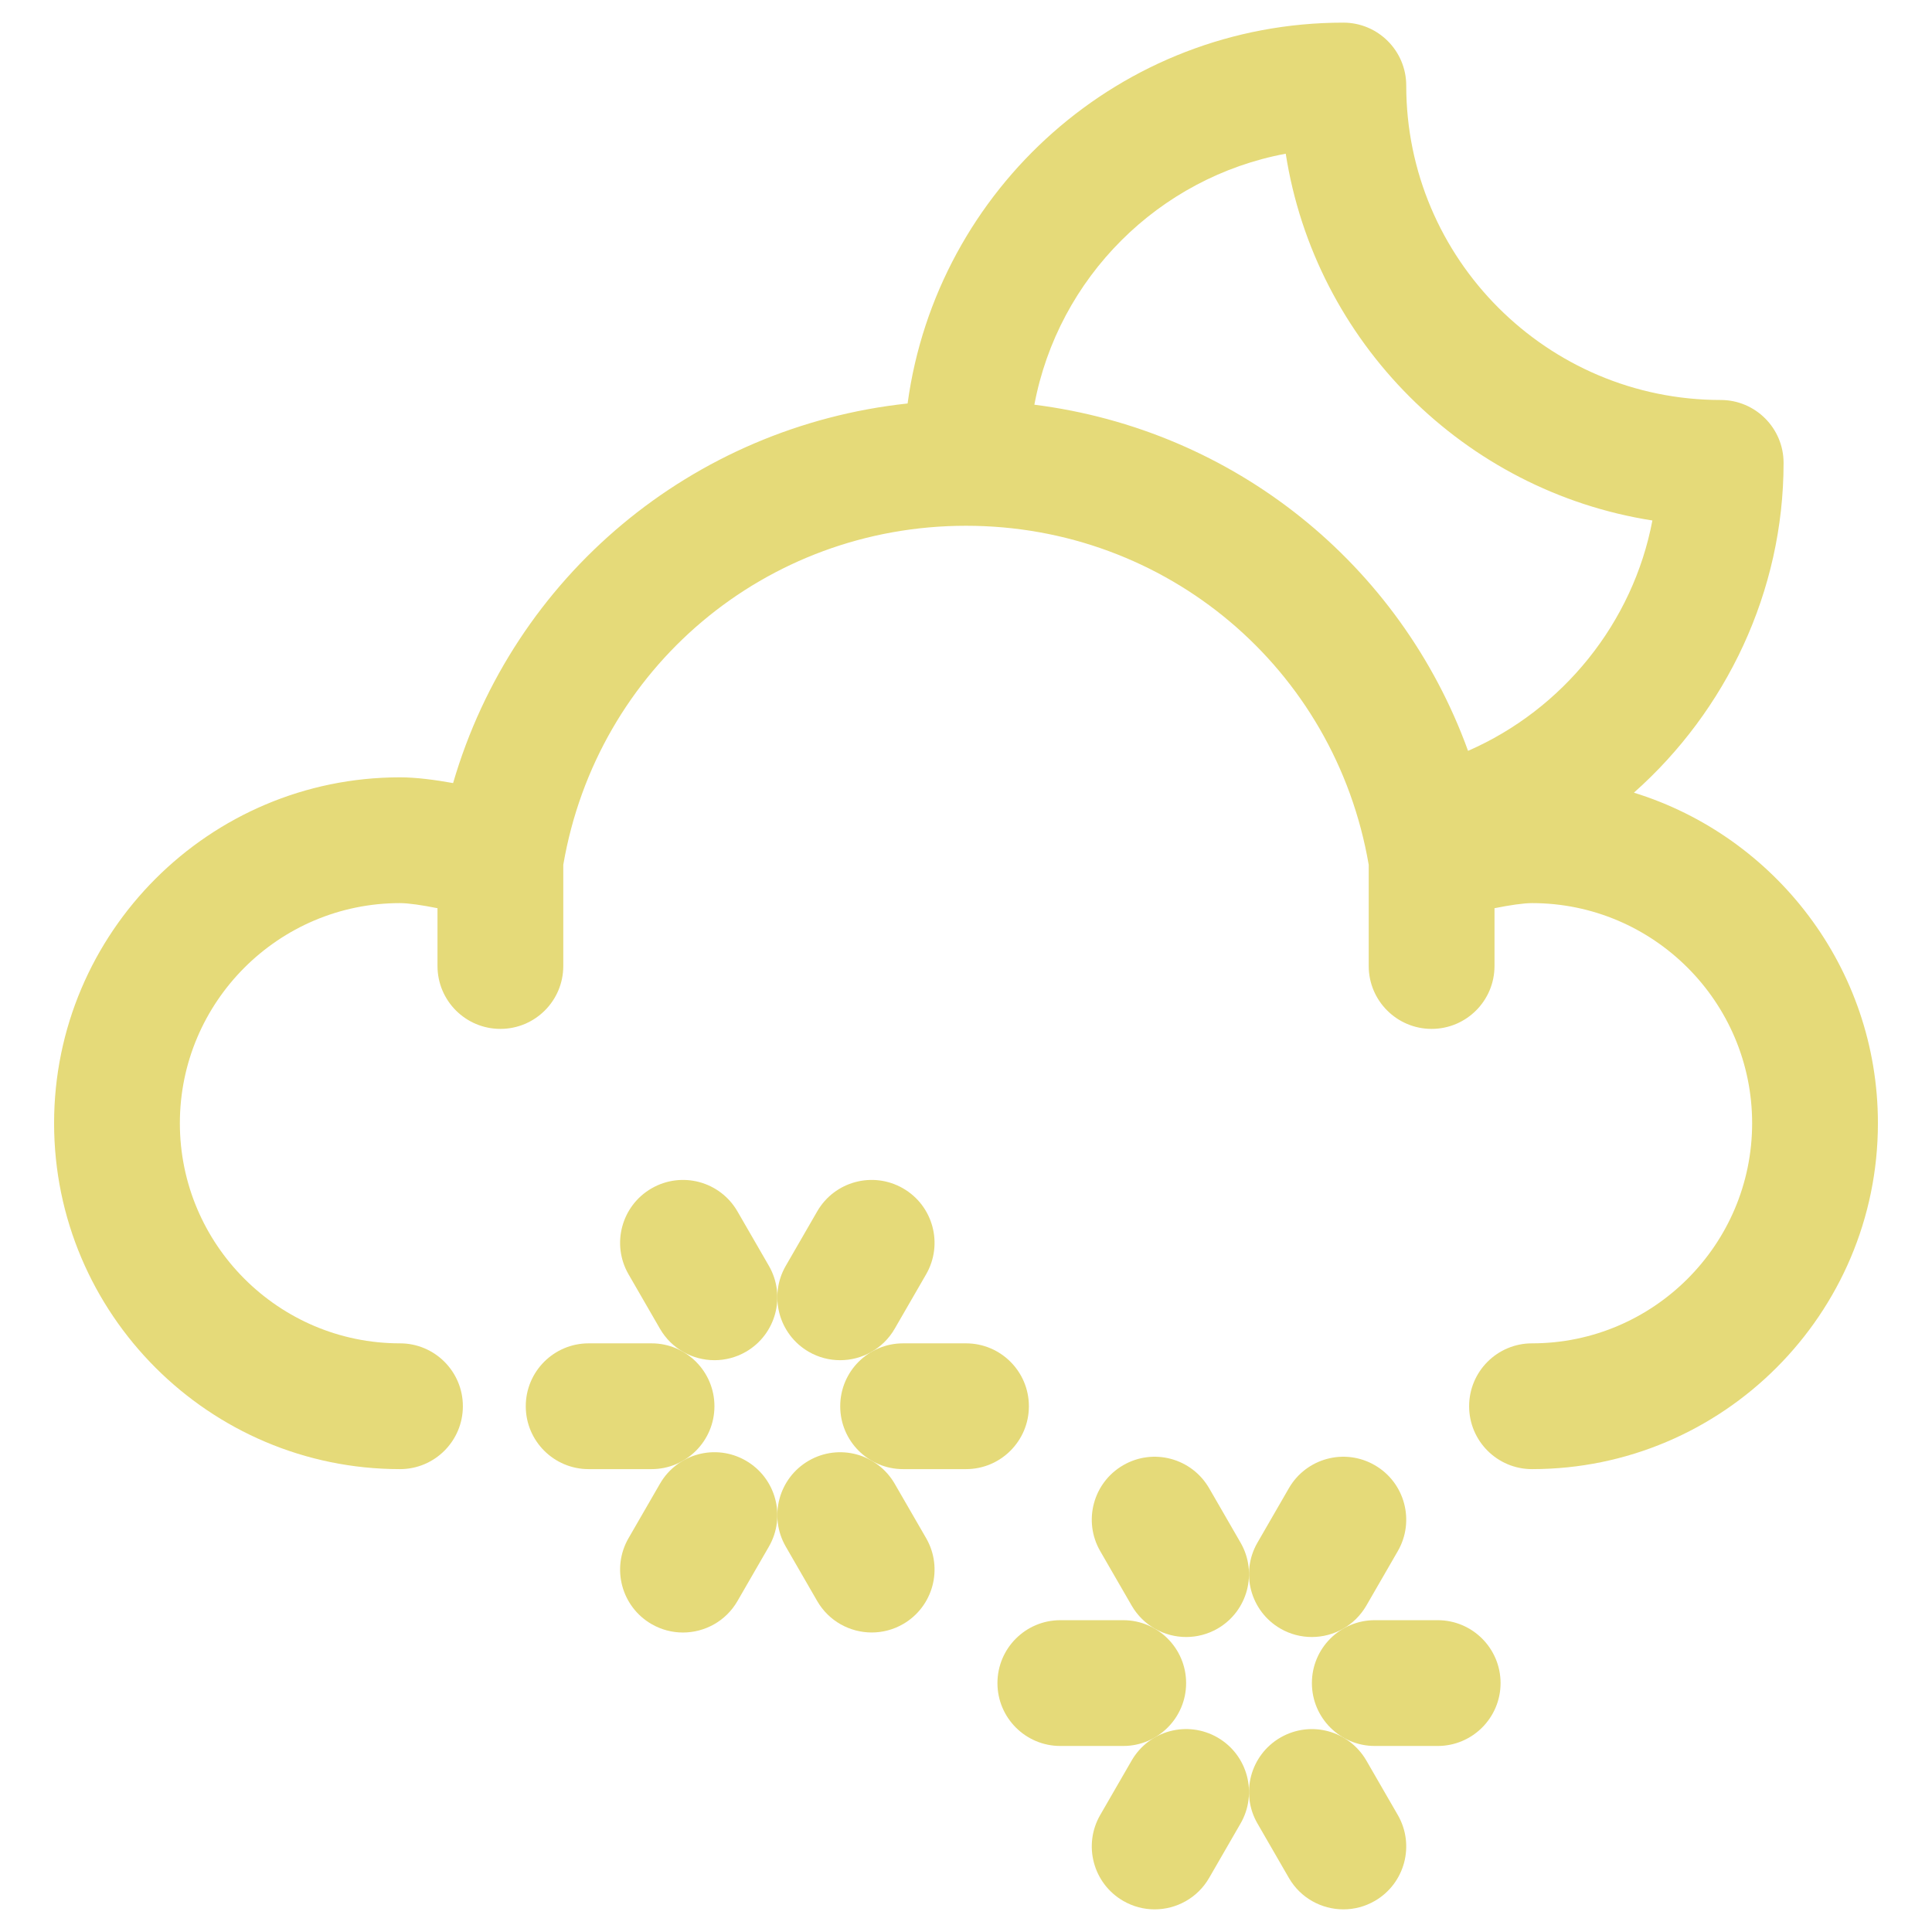
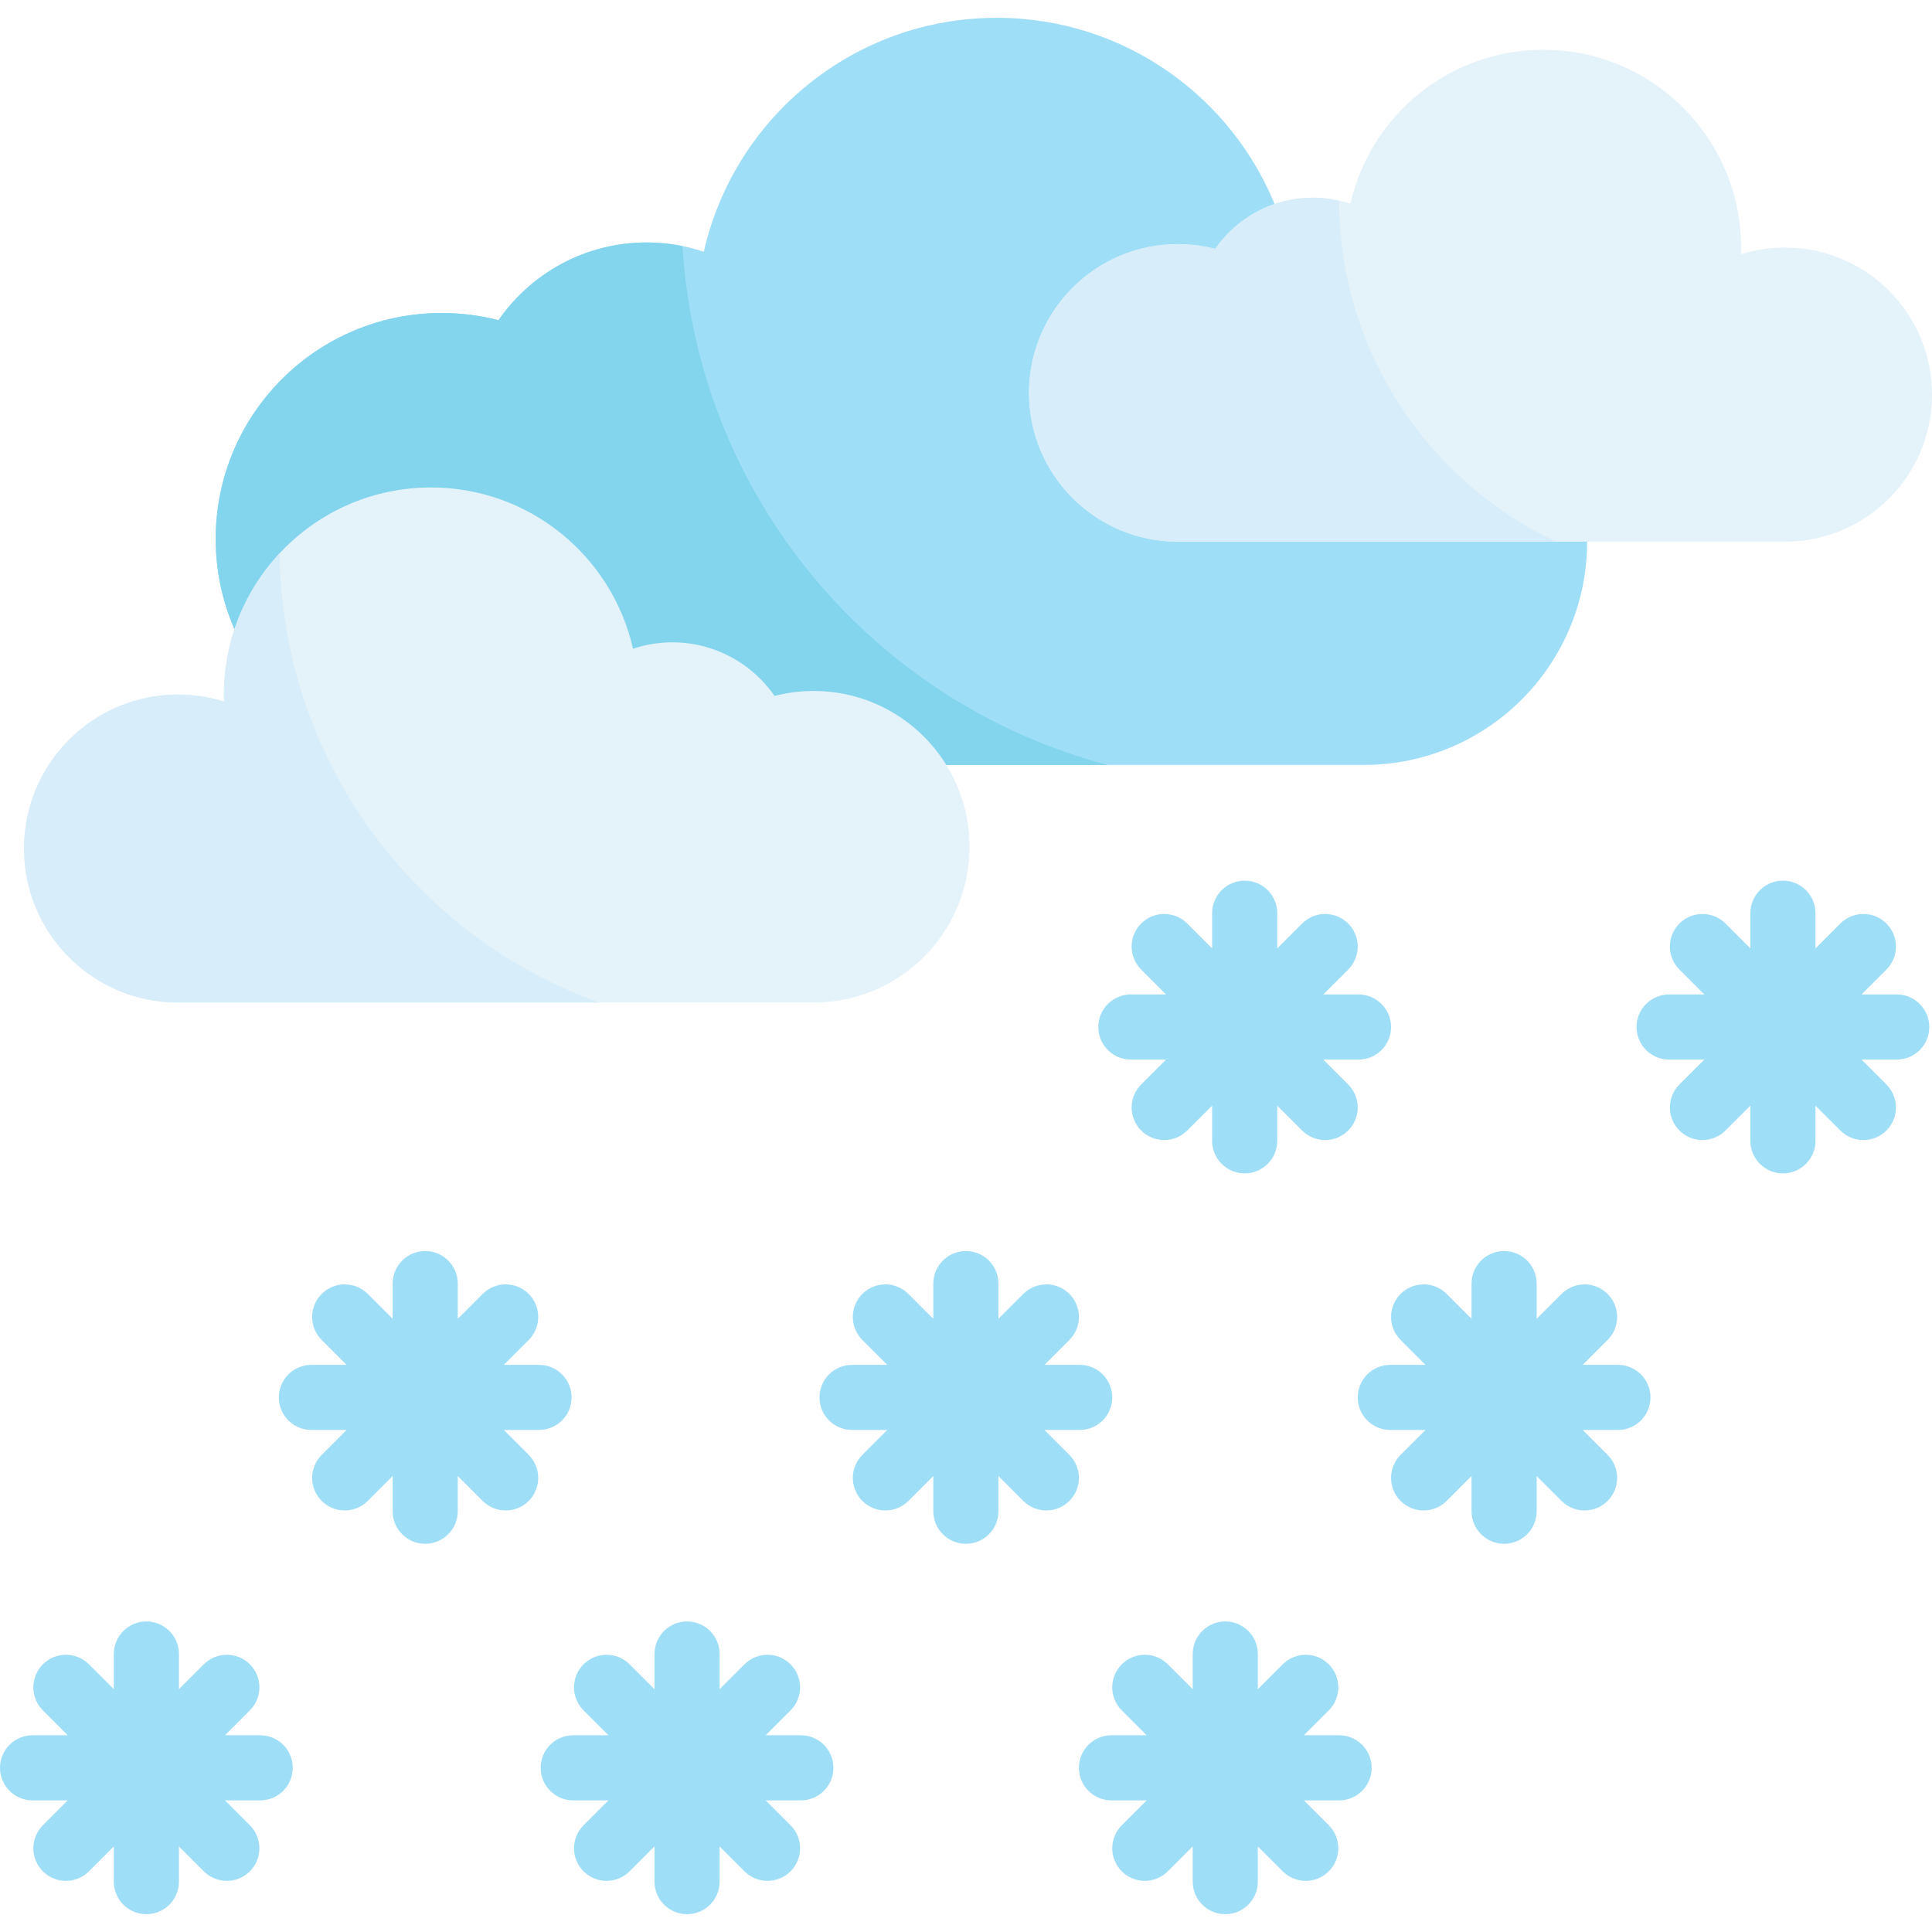
- <svg xmlns="http://www.w3.org/2000/svg" version="1.1" x="0px" y="0px" width="512" height="512" viewBox="0 0 512 512" enable-background="new 0 0 96 96" xml:space="preserve" id="svg11943">
-   <defs id="defs11947" />
-   <g id="Base" display="none">
+ <svg xmlns="http://www.w3.org/2000/svg" version="1.1" id="Layer_1" x="0px" y="0px" viewBox="0 0 512 512" style="enable-background:new 0 0 512 512;" xml:space="preserve">
+   <g>
+     <path style="fill:#9FDEF7;" d="M502.654,263.542h-9.33l6.597-6.597c3.37-3.371,3.37-8.834,0-12.204   c-3.371-3.369-8.834-3.369-12.205,0l-6.595,6.595v-9.327c0-4.766-3.864-8.629-8.629-8.629s-8.629,3.864-8.629,8.629v9.328   l-6.596-6.596c-3.37-3.368-8.834-3.37-12.203,0c-3.371,3.37-3.371,8.833-0.001,12.204l6.597,6.597h-9.328   c-4.766,0-8.629,3.864-8.629,8.629c0,4.766,3.864,8.629,8.629,8.629h9.326l-6.595,6.595c-3.37,3.371-3.37,8.834,0.001,12.204   c1.685,1.685,3.893,2.527,6.101,2.527s4.417-0.842,6.102-2.527l6.596-6.596v9.328c0,4.766,3.864,8.629,8.629,8.629   s8.629-3.864,8.629-8.629v-9.327l6.595,6.596c1.686,1.685,3.893,2.527,6.102,2.527c2.208,0,4.417-0.842,6.102-2.527   c3.37-3.37,3.37-8.833,0-12.204l-6.595-6.595h9.327c4.766,0,8.629-3.864,8.629-8.629   C511.284,267.405,507.42,263.542,502.654,263.542z" />
+     <path style="fill:#9FDEF7;" d="M428.764,361.702h-9.33l6.597-6.597c3.37-3.371,3.37-8.834,0-12.204   c-3.371-3.369-8.834-3.369-12.205,0l-6.595,6.595v-9.327c0-4.766-3.864-8.629-8.629-8.629s-8.629,3.864-8.629,8.629v9.328   l-6.596-6.596c-3.37-3.368-8.834-3.37-12.203,0c-3.371,3.37-3.371,8.833-0.001,12.204l6.597,6.597h-9.328   c-4.766,0-8.629,3.864-8.629,8.629c0,4.766,3.864,8.629,8.629,8.629h9.326l-6.595,6.595c-3.37,3.371-3.37,8.834,0.001,12.204   c1.685,1.685,3.893,2.527,6.101,2.527s4.417-0.842,6.102-2.527l6.596-6.596v9.328c0,4.766,3.864,8.629,8.629,8.629   s8.629-3.864,8.629-8.629v-9.327l6.595,6.596c1.686,1.685,3.893,2.527,6.102,2.527c2.208,0,4.417-0.842,6.102-2.527   c3.37-3.37,3.37-8.833,0-12.204l-6.595-6.595h9.327c4.766,0,8.629-3.864,8.629-8.629S433.53,361.702,428.764,361.702z" />
+     <path style="fill:#9FDEF7;" d="M354.874,459.862h-9.33l6.597-6.597c3.37-3.371,3.37-8.834,0-12.204   c-3.371-3.369-8.834-3.369-12.205,0l-6.595,6.595v-9.327c0-4.766-3.864-8.629-8.629-8.629s-8.629,3.864-8.629,8.629v9.328   l-6.596-6.596c-3.37-3.369-8.834-3.369-12.203,0c-3.371,3.37-3.371,8.833-0.001,12.204l6.597,6.597h-9.328   c-4.766,0-8.629,3.864-8.629,8.629c0,4.766,3.864,8.629,8.629,8.629h9.326l-6.595,6.595c-3.37,3.371-3.37,8.834,0.001,12.204   c1.685,1.685,3.893,2.527,6.101,2.527s4.417-0.842,6.102-2.527l6.596-6.596v9.328c0,4.766,3.864,8.629,8.629,8.629   s8.629-3.864,8.629-8.629v-9.327l6.595,6.596c1.686,1.685,3.893,2.527,6.102,2.527c2.208,0,4.417-0.842,6.102-2.527   c3.37-3.37,3.37-8.833,0-12.204l-6.595-6.595h9.327c4.766,0,8.629-3.864,8.629-8.629S359.64,459.862,354.874,459.862z" />
+     <path style="fill:#9FDEF7;" d="M299.692,280.801h9.327l-6.595,6.595c-3.371,3.371-3.371,8.833,0,12.204   c1.686,1.685,3.893,2.527,6.102,2.527c2.209,0,4.417-0.842,6.102-2.527l6.597-6.597v9.328c0,4.766,3.864,8.629,8.629,8.629   c4.766,0,8.629-3.864,8.629-8.629v-9.326l6.595,6.595c1.686,1.685,3.893,2.527,6.102,2.527c2.209,0,4.417-0.842,6.102-2.527   c3.37-3.371,3.37-8.833,0-12.204l-6.595-6.595h9.327c4.766,0,8.629-3.864,8.629-8.629c0-4.766-3.864-8.629-8.629-8.629h-9.328   l6.597-6.597c3.37-3.371,3.37-8.833,0-12.204c-3.371-3.369-8.834-3.369-12.205,0l-6.595,6.595v-9.326   c0-4.766-3.864-8.629-8.629-8.629c-4.766,0-8.629,3.864-8.629,8.629v9.328l-6.597-6.597c-3.371-3.369-8.834-3.369-12.205,0   c-3.371,3.371-3.371,8.833,0,12.204l6.597,6.597h-9.328c-4.766,0-8.629,3.864-8.629,8.629   C291.063,276.937,294.927,280.801,299.692,280.801z" />
+     <path style="fill:#9FDEF7;" d="M283.395,385.556l-6.595-6.595h9.327c4.766,0,8.629-3.864,8.629-8.629   c0-4.766-3.864-8.629-8.629-8.629h-9.328l6.597-6.597c3.37-3.371,3.37-8.833,0-12.204c-3.371-3.369-8.834-3.369-12.205,0   l-6.595,6.595v-9.326c0-4.766-3.864-8.629-8.629-8.629s-8.629,3.864-8.629,8.629v9.328l-6.597-6.597   c-3.371-3.369-8.834-3.369-12.205,0c-3.371,3.371-3.371,8.833,0,12.204l6.597,6.597h-9.328c-4.766,0-8.629,3.864-8.629,8.629   c0,4.766,3.864,8.629,8.629,8.629h9.327l-6.595,6.595c-3.371,3.371-3.371,8.833,0,12.204c1.686,1.685,3.893,2.527,6.102,2.527   s4.417-0.842,6.102-2.527l6.597-6.597v9.328c0,4.766,3.864,8.629,8.629,8.629s8.629-3.864,8.629-8.629v-9.326l6.595,6.595   c1.686,1.685,3.893,2.527,6.102,2.527s4.417-0.842,6.102-2.527C286.765,394.39,286.765,388.927,283.395,385.556z" />
+     <path style="fill:#9FDEF7;" d="M212.237,459.862h-9.328l6.597-6.597c3.37-3.371,3.37-8.833,0-12.204   c-3.371-3.369-8.834-3.369-12.205,0l-6.595,6.595v-9.326c0-4.766-3.864-8.629-8.629-8.629c-4.766,0-8.629,3.864-8.629,8.629v9.328   l-6.597-6.597c-3.371-3.369-8.834-3.369-12.205,0c-3.371,3.371-3.371,8.833,0,12.204l6.597,6.597h-9.328   c-4.766,0-8.629,3.864-8.629,8.629c0,4.766,3.864,8.629,8.629,8.629h9.327l-6.595,6.595c-3.371,3.371-3.371,8.833,0,12.204   c1.686,1.685,3.893,2.527,6.102,2.527s4.417-0.842,6.102-2.527l6.597-6.597v9.328c0,4.766,3.864,8.629,8.629,8.629   c4.766,0,8.629-3.864,8.629-8.629v-9.326l6.595,6.595c1.686,1.685,3.893,2.527,6.102,2.527s4.417-0.842,6.102-2.527   c3.37-3.371,3.37-8.833,0-12.204l-6.595-6.595h9.327c4.766,0,8.629-3.864,8.629-8.629S217.002,459.862,212.237,459.862z" />
+     <path style="fill:#9FDEF7;" d="M151.474,370.331c0-4.766-3.864-8.629-8.629-8.629h-9.33l6.597-6.597   c3.37-3.371,3.37-8.834-0.001-12.204c-3.369-3.369-8.832-3.369-12.203,0l-6.596,6.596v-9.328c0-4.766-3.864-8.629-8.629-8.629   c-4.766,0-8.629,3.864-8.629,8.629v9.327l-6.595-6.595c-3.37-3.368-8.834-3.37-12.205,0c-3.37,3.37-3.37,8.833,0,12.204   l6.597,6.597h-9.331c-4.766,0-8.629,3.864-8.629,8.629c0,4.766,3.864,8.629,8.629,8.629h9.327l-6.595,6.595   c-3.37,3.371-3.37,8.834,0,12.204c1.686,1.685,3.893,2.527,6.102,2.527c2.209,0,4.417-0.842,6.102-2.527l6.595-6.596v9.327   c0,4.766,3.864,8.629,8.629,8.629c4.766,0,8.629-3.864,8.629-8.629v-9.328l6.596,6.596c1.686,1.685,3.893,2.527,6.102,2.527   c2.208,0,4.417-0.842,6.101-2.527c3.371-3.37,3.371-8.833,0.001-12.204l-6.595-6.595h9.327   C147.611,378.961,151.474,375.097,151.474,370.331z" />
+     <path style="fill:#9FDEF7;" d="M68.955,459.862h-9.33l6.597-6.597c3.37-3.371,3.37-8.834-0.001-12.204   c-3.369-3.369-8.832-3.369-12.203,0l-6.596,6.596v-9.328c0-4.766-3.864-8.629-8.629-8.629s-8.629,3.864-8.629,8.629v9.327   l-6.595-6.595c-3.371-3.369-8.836-3.369-12.205,0c-3.37,3.37-3.37,8.833,0,12.204l6.597,6.597H8.629   c-4.766,0-8.629,3.864-8.629,8.629c0,4.766,3.864,8.629,8.629,8.629h9.327l-6.595,6.595c-3.37,3.371-3.37,8.834,0,12.204   c1.686,1.685,3.893,2.527,6.102,2.527s4.417-0.842,6.102-2.527l6.595-6.596v9.327c0,4.766,3.864,8.629,8.629,8.629   s8.629-3.864,8.629-8.629v-9.328l6.596,6.596c1.686,1.685,3.893,2.527,6.102,2.527c2.208,0,4.417-0.842,6.101-2.527   c3.371-3.37,3.371-8.833,0.001-12.204l-6.595-6.595h9.327c4.766,0,8.629-3.864,8.629-8.629S73.721,459.862,68.955,459.862z" />
+     <path style="fill:#9FDEF7;" d="M420.581,142.473H311.831c-21.015,0-38.051-17.038-38.051-38.051s17.036-38.048,38.051-38.048   c3.306,0,6.51,0.424,9.569,1.214c4.016-5.796,10.002-10.119,16.987-12.018c-11.534-29.751-40.411-50.852-74.233-50.852   c-37.915,0-69.615,26.51-77.634,61.997c-4.757-1.587-9.841-2.458-15.133-2.458c-16.288,0-30.663,8.156-39.284,20.601   c-4.812-1.243-9.86-1.91-15.06-1.91c-33.075,0-59.884,26.81-59.884,59.882c0,9.596,2.27,18.66,6.282,26.7   c7.033-21.761,27.448-37.506,51.551-37.506c25.802,0,47.374,18.039,52.831,42.188c3.238-1.079,6.698-1.673,10.3-1.673   c11.081,0,20.866,5.551,26.733,14.019c3.274-0.845,6.708-1.3,10.248-1.3c13.842,0,26.063,6.906,33.428,17.455h66.322h31.282h15.281   c32.69,0,59.191-26.499,59.191-59.189C420.609,143.17,420.588,142.823,420.581,142.473z" />
+   </g>
+   <path style="fill:#E4F2F9;" d="M473.03,65.607c-4.067,0-7.986,0.625-11.67,1.779c0.022-0.589,0.045-1.181,0.045-1.779  c0-28.948-23.468-52.418-52.418-52.418c-24.963,0-45.835,17.453-51.115,40.819c-3.133-1.043-6.48-1.618-9.964-1.618  c-10.723,0-20.189,5.371-25.865,13.563c-3.17-0.819-6.49-1.258-9.915-1.258c-21.776,0-39.428,17.653-39.428,39.426  c0,21.774,17.653,39.428,39.428,39.428H473.03c21.521,0,38.97-17.447,38.97-38.97C512,83.056,494.551,65.607,473.03,65.607z" />
+   <path style="fill:#83D4ED;" d="M180.874,65.209c-3.066-0.621-6.236-0.954-9.487-0.954c-16.288,0-30.663,8.156-39.284,20.601  c-4.812-1.243-9.86-1.91-15.06-1.91c-33.075,0-59.884,26.81-59.884,59.882c0,9.596,2.27,18.66,6.282,26.7  c7.033-21.761,27.448-37.506,51.551-37.506c25.802,0,47.374,18.039,52.831,42.188c3.238-1.079,6.698-1.673,10.3-1.673  c11.081,0,20.866,5.551,26.733,14.019c3.274-0.845,6.708-1.3,10.248-1.3c13.842,0,26.063,6.906,33.428,17.455h44.987  C231.37,186.332,184.835,131.508,180.874,65.209z" />
+   <path style="fill:#D7EDF9;" d="M354.856,53.186c-2.236-0.508-4.556-0.796-6.947-0.796c-10.723,0-20.189,5.371-25.865,13.563  c-3.17-0.819-6.49-1.258-9.915-1.258c-21.776,0-39.428,17.653-39.428,39.426c0,21.774,17.653,39.428,39.428,39.428h100.202  C378.452,127.542,354.986,93.114,354.856,53.186z" />
+   <path style="fill:#E4F2F9;" d="M215.651,183.111c-3.586,0-7.064,0.461-10.381,1.317c-5.945-8.578-15.857-14.202-27.083-14.202  c-3.65,0-7.155,0.602-10.435,1.695c-5.528-24.467-27.382-42.741-53.521-42.741c-30.312,0-54.886,24.574-54.886,54.886  c0,0.626,0.026,1.245,0.046,1.863c-3.858-1.208-7.961-1.863-12.219-1.863c-22.537,0-40.807,18.27-40.807,40.809  c0,22.537,18.271,40.805,40.807,40.805h107.905h29.504h31.069c22.801,0,41.286-18.483,41.286-41.283  C256.935,201.595,238.452,183.111,215.651,183.111z" />
+   <path style="fill:#D7EDF9;" d="M74.095,146.643c-9.146,9.805-14.751,22.955-14.751,37.421c0,0.626,0.026,1.245,0.046,1.863  c-3.858-1.208-7.961-1.863-12.219-1.863c-22.537,0-40.807,18.27-40.807,40.809c0,22.537,18.271,40.805,40.807,40.805h107.905h3.649  C109.809,248.05,74.723,201.49,74.095,146.643z" />
+   <g>
</g>
-   <g id="Dibujo" transform="matrix(8.333333,0,0,8.333333,-144,-127.3333)" style="fill:#e5da79;fill-opacity:1">
-     <g id="g11940" style="fill:#e5da79;fill-opacity:1">
-       <path d="M 69.24,40.488 C 72.173,37.886 74,34.094 74,30 74,28.896 73.104,28 72,28 66.486,28 62,23.514 62,18 62,16.896 61.104,16 60,16 52.922,16 47.069,21.284 46.143,28.111 39.295,28.848 33.61,33.599 31.689,40.183 31.112,40.079 30.507,40 30,40 c -6.065,0 -11,4.935 -11,11 0,6.065 4.935,11 11,11 1.104,0 2,-0.896 2,-2 0,-1.104 -0.896,-2 -2,-2 -3.859,0 -7,-3.141 -7,-7 0,-3.859 3.141,-7 7,-7 0.277,0 0.723,0.068 1.193,0.162 V 46 c 0,1.104 0.895,2 2,2 1.105,0 2,-0.896 2,-2 V 42.781 C 36.266,36.528 41.629,32 48,32 c 6.37,0 11.733,4.528 12.807,10.782 V 46 c 0,1.104 0.896,2 2,2 1.104,0 2,-0.896 2,-2 V 44.162 C 65.277,44.068 65.723,44 66,44 c 3.859,0 7,3.141 7,7 0,3.859 -3.141,7 -7,7 -1.105,0 -2,0.896 -2,2 0,1.104 0.895,2 2,2 6.065,0 11,-4.935 11,-11 0,-4.938 -3.272,-9.125 -7.76,-10.512 z M 50.174,28.15 c 0.759,-4.039 3.952,-7.23 7.994,-7.982 0.934,5.985 5.675,10.728 11.66,11.664 -0.615,3.246 -2.84,6.006 -5.862,7.326 C 61.811,33.21 56.519,28.952 50.174,28.15 Z" id="path11914" style="fill:#e5da79;fill-opacity:1" />
-       <path d="M 45.732,62.464 C 45.178,61.508 43.959,61.178 43,61.731 c -0.956,0.553 -1.284,1.775 -0.732,2.732 l 1,1.732 c 0.371,0.642 1.043,1 1.734,1 0.339,0 0.683,-0.086 0.998,-0.268 0.956,-0.553 1.284,-1.775 0.732,-2.732 z" id="path11916" style="fill:#e5da79;fill-opacity:1" />
-       <path d="M 40.732,53.804 C 40.178,52.847 38.959,52.519 38,53.072 c -0.956,0.553 -1.284,1.775 -0.732,2.732 l 1,1.732 c 0.371,0.642 1.043,1 1.734,1 0.339,0 0.683,-0.086 0.998,-0.267 0.956,-0.553 1.284,-1.775 0.732,-2.733 z" id="path11918" style="fill:#e5da79;fill-opacity:1" />
-       <path d="m 43,58.269 c 0.315,0.182 0.659,0.267 0.998,0.267 0.691,0 1.363,-0.358 1.734,-1 l 1,-1.732 c 0.552,-0.957 0.224,-2.18 -0.732,-2.732 -0.959,-0.553 -2.18,-0.225 -2.732,0.732 l -1,1.732 c -0.552,0.957 -0.224,2.18 0.732,2.733 z" id="path11920" style="fill:#e5da79;fill-opacity:1" />
-       <path d="m 41,61.731 c -0.959,-0.554 -2.18,-0.224 -2.732,0.733 l -1,1.732 c -0.552,0.957 -0.224,2.18 0.732,2.732 0.315,0.182 0.659,0.268 0.998,0.268 0.691,0 1.363,-0.358 1.734,-1 l 1,-1.732 C 42.284,63.507 41.956,62.284 41,61.731 Z" id="path11922" style="fill:#e5da79;fill-opacity:1" />
-       <path d="m 40,60 c 0,-1.104 -0.896,-2 -2,-2 h -2 c -1.105,0 -2,0.896 -2,2 0,1.104 0.895,2 2,2 h 2 c 1.104,0 2,-0.896 2,-2 z" id="path11924" style="fill:#e5da79;fill-opacity:1" />
-       <path d="m 50,60 c 0,-1.104 -0.896,-2 -2,-2 h -2 c -1.105,0 -2,0.896 -2,2 0,1.104 0.895,2 2,2 h 2 c 1.104,0 2,-0.896 2,-2 z" id="path11926" style="fill:#e5da79;fill-opacity:1" />
-       <path d="M 60.732,71.268 C 60.178,70.312 58.958,69.983 58,70.536 c -0.956,0.553 -1.284,1.775 -0.732,2.732 l 1,1.732 c 0.371,0.642 1.043,1 1.734,1 0.339,0 0.683,-0.086 0.998,-0.268 0.956,-0.553 1.284,-1.775 0.732,-2.732 z" id="path11928" style="fill:#e5da79;fill-opacity:1" />
-       <path d="M 55.732,62.607 C 55.178,61.651 53.958,61.321 53,61.875 c -0.956,0.553 -1.284,1.775 -0.732,2.732 l 1,1.732 c 0.371,0.642 1.043,1 1.734,1 0.339,0 0.683,-0.086 0.998,-0.267 0.956,-0.553 1.284,-1.775 0.732,-2.733 z" id="path11930" style="fill:#e5da79;fill-opacity:1" />
-       <path d="m 58,67.072 c 0.315,0.182 0.659,0.267 0.998,0.267 0.691,0 1.363,-0.358 1.734,-1 l 1,-1.732 C 62.284,63.65 61.956,62.427 61,61.875 60.041,61.321 58.82,61.651 58.268,62.607 l -1,1.732 C 56.716,65.297 57.044,66.52 58,67.072 Z" id="path11932" style="fill:#e5da79;fill-opacity:1" />
-       <path d="m 56,70.535 c -0.959,-0.553 -2.18,-0.224 -2.732,0.732 l -1,1.732 c -0.552,0.957 -0.224,2.18 0.732,2.732 0.315,0.183 0.659,0.269 0.998,0.269 0.691,0 1.363,-0.358 1.734,-1 l 1,-1.732 C 57.284,72.311 56.956,71.088 56,70.535 Z" id="path11934" style="fill:#e5da79;fill-opacity:1" />
-       <path d="m 55,68.804 c 0,-1.104 -0.896,-2 -2,-2 h -2 c -1.105,0 -2,0.896 -2,2 0,1.104 0.895,2 2,2 h 2 c 1.104,0 2,-0.896 2,-2 z" id="path11936" style="fill:#e5da79;fill-opacity:1" />
-       <path d="m 63,66.804 h -2 c -1.105,0 -2,0.896 -2,2 0,1.104 0.895,2 2,2 h 2 c 1.104,0 2,-0.896 2,-2 0,-1.104 -0.896,-2 -2,-2 z" id="path11938" style="fill:#e5da79;fill-opacity:1" />
-     </g>
-   </g>
+   <g>
+ </g>
+   <g>
+ </g>
+   <g>
+ </g>
+   <g>
+ </g>
+   <g>
+ </g>
+   <g>
+ </g>
+   <g>
+ </g>
+   <g>
+ </g>
+   <g>
+ </g>
+   <g>
+ </g>
+   <g>
+ </g>
+   <g>
+ </g>
+   <g>
+ </g>
+   <g>
+ </g>
</svg>
